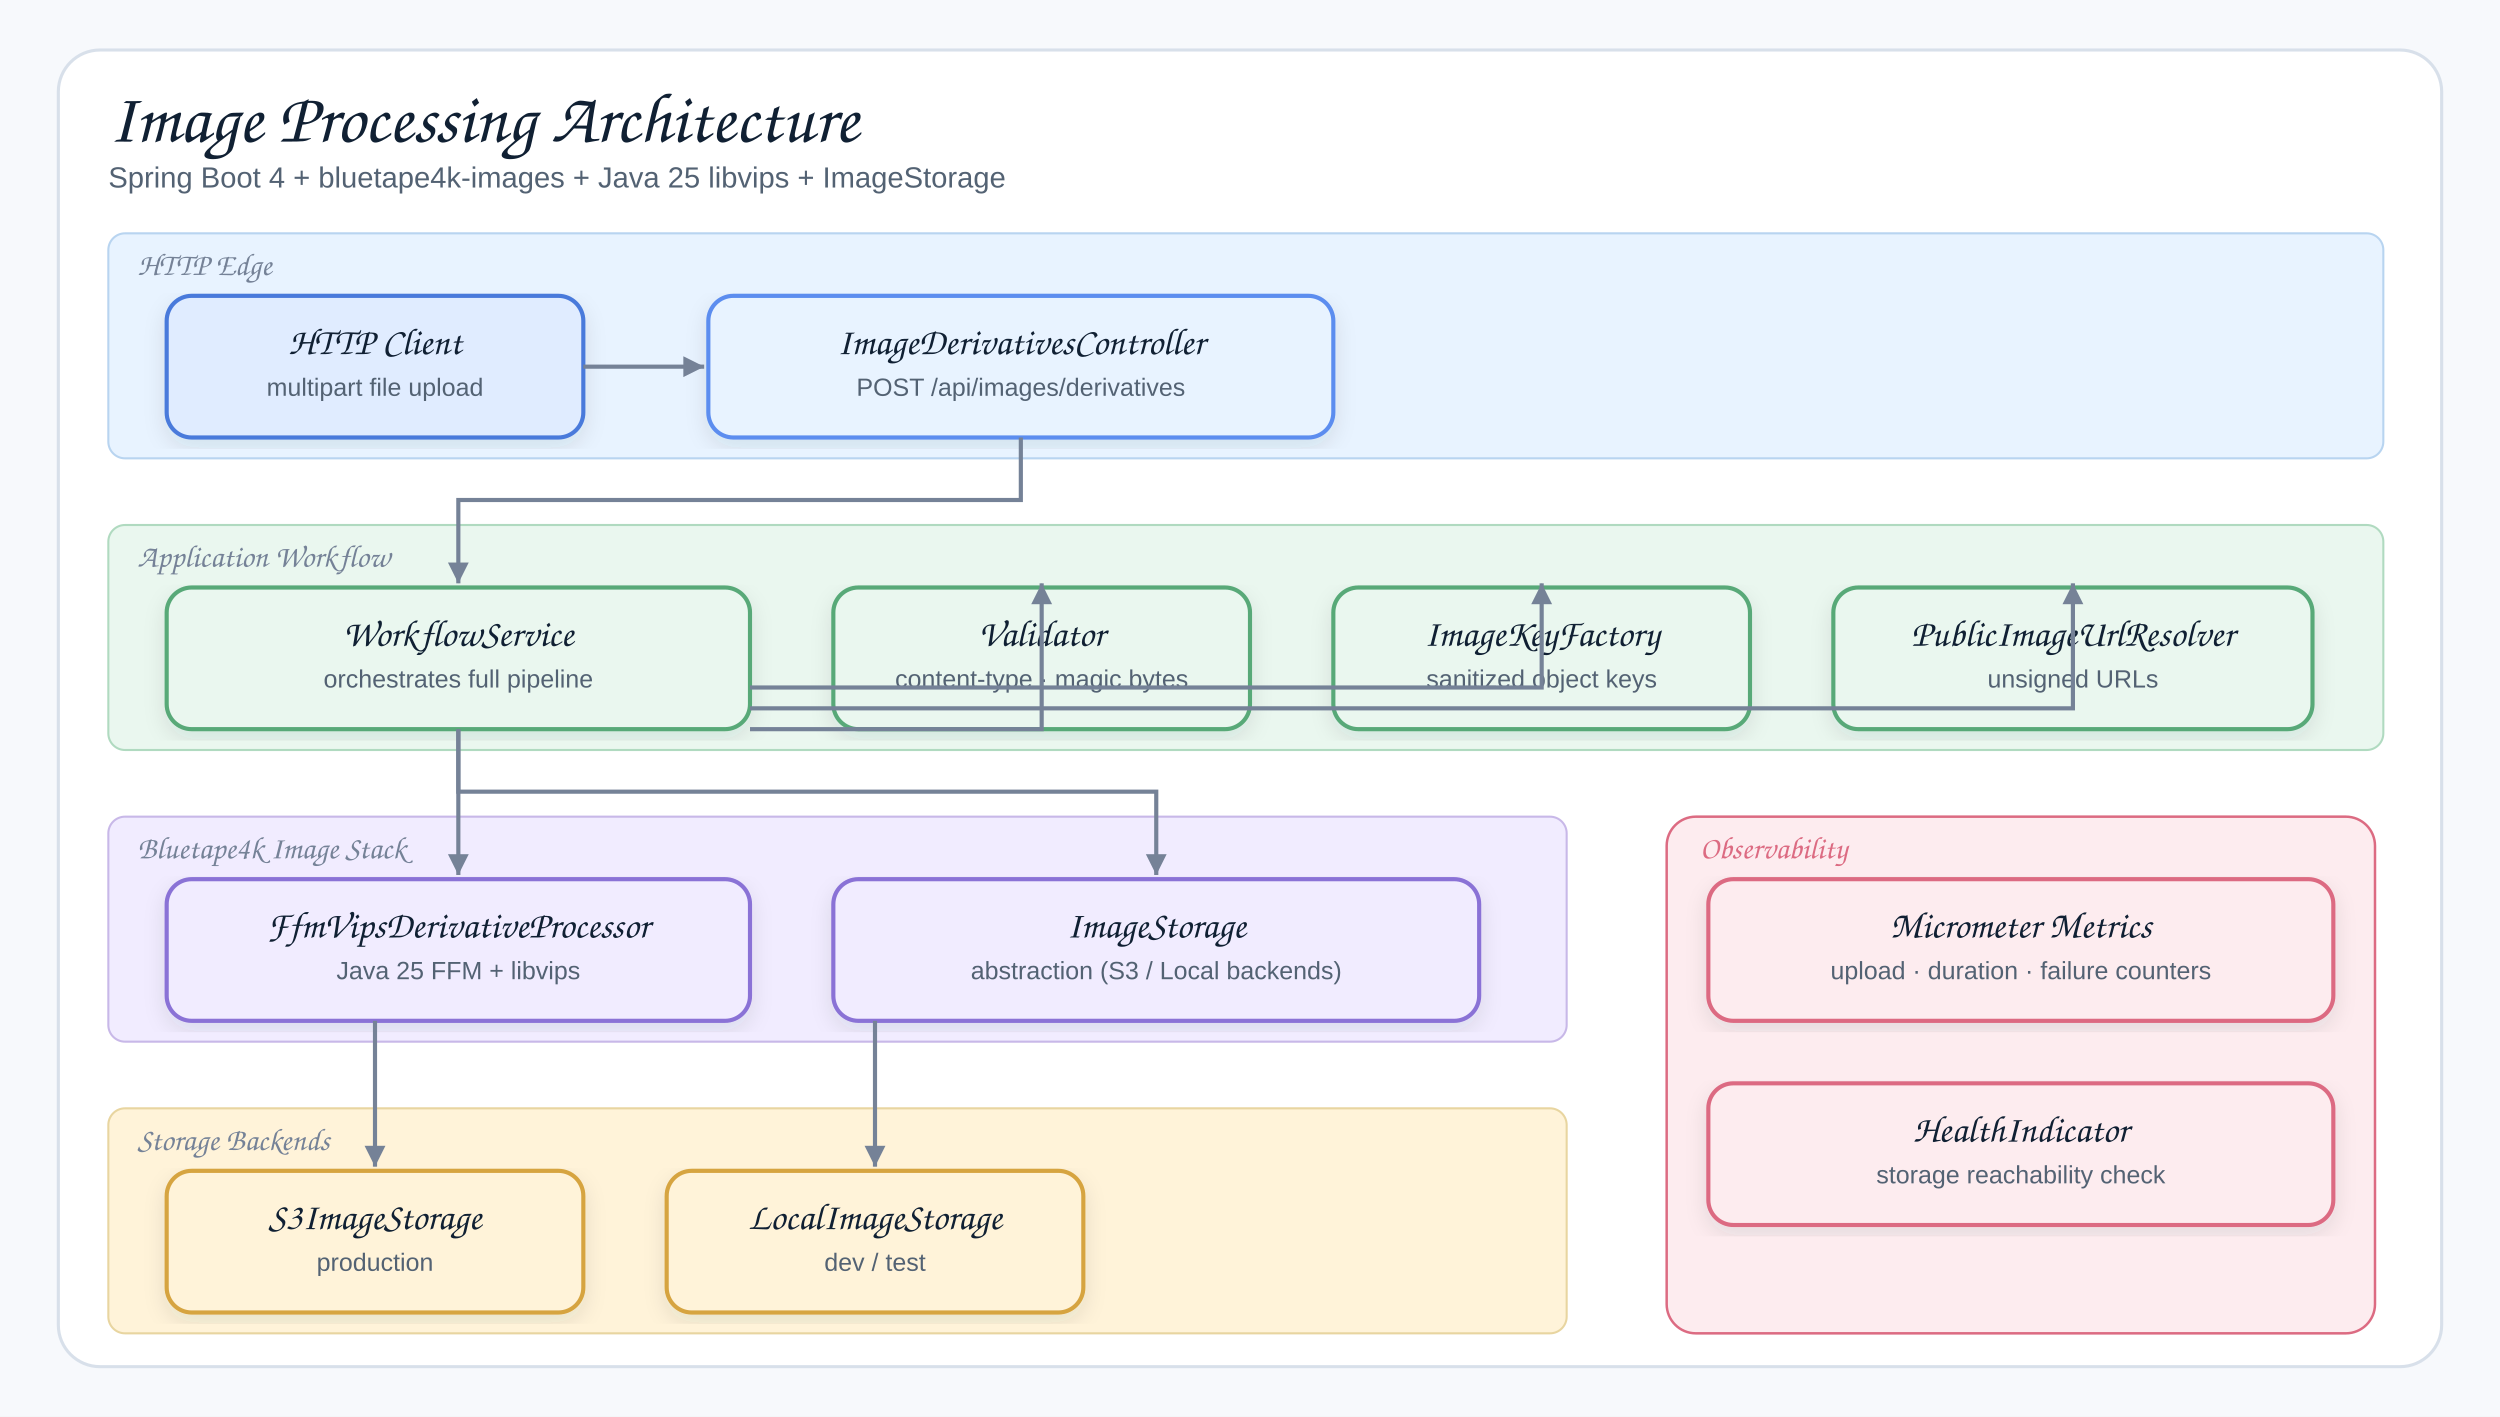
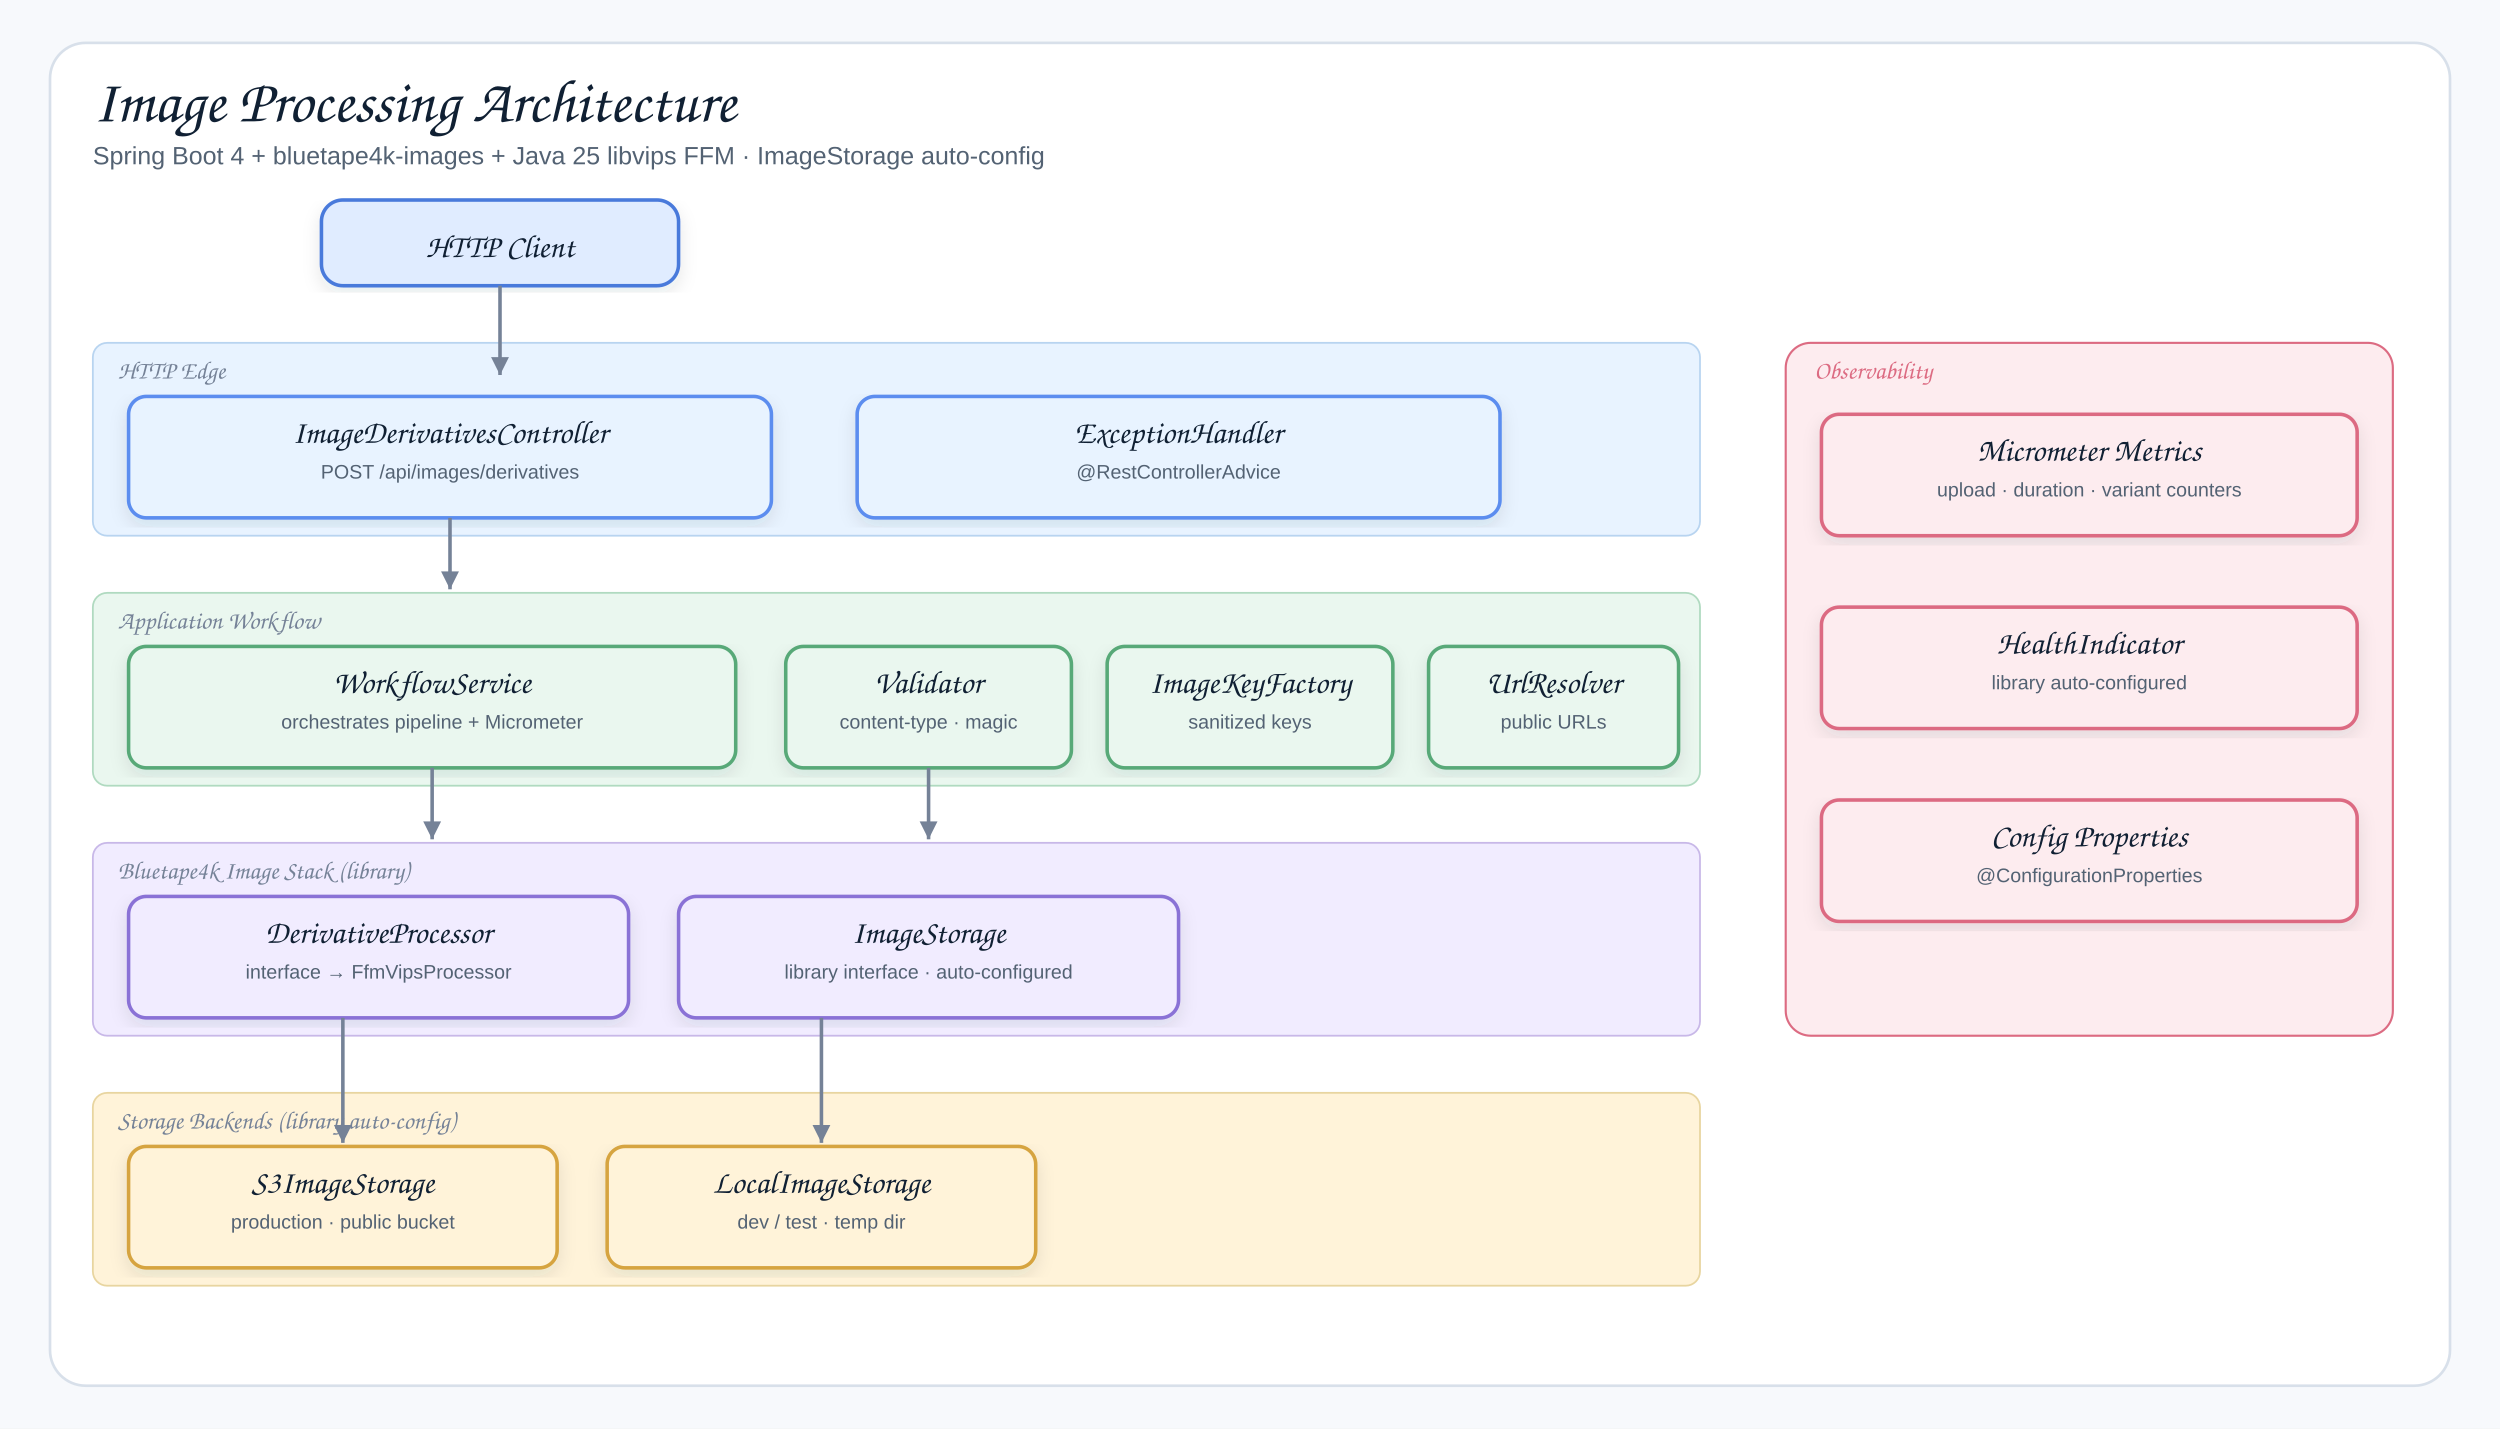
- <svg xmlns="http://www.w3.org/2000/svg" width="1200" height="680" viewBox="0 0 1200 680" role="img" aria-label="Image Processing Architecture">
+ <svg xmlns="http://www.w3.org/2000/svg" width="1400" height="800" viewBox="0 0 1400 800" role="img" aria-label="Image Processing Architecture">
  <defs>
    <filter id="shadow" x="-8%" y="-8%" width="116%" height="116%">
      <feDropShadow dx="0" dy="4" stdDeviation="5" flood-color="#1f2937" flood-opacity="0.10" />
    </filter>
    <marker id="arrow" markerWidth="14" markerHeight="14" refX="12" refY="7" orient="auto" markerUnits="userSpaceOnUse">
      <path d="M2,2 L12,7 L2,12 Z" fill="#758297" />
    </marker>
    <style>
    .canvas{fill:#f7f9fc}.frame{fill:#fff;stroke:#d8e0ea;stroke-width:1.5}
    .title{font-family:"Architects Daughter","Comic Sans MS",cursive;font-size:34px;fill:#102033}
    .subtitle{font-family:"Comic Sans MS","Comic Neue",Arial,sans-serif;font-size:14px;fill:#536273}
    .label{font-family:"Architects Daughter","Comic Sans MS",cursive;font-size:18px;fill:#102033}
-     .mono{font-family:"Comic Sans MS","Comic Neue",Arial,sans-serif;font-size:12px;fill:#536273}
-     .bandlabel{font-family:"Architects Daughter","Comic Sans MS",cursive;font-size:15px;fill:#758297}
+     .mono{font-family:"Comic Sans MS","Comic Neue",Arial,sans-serif;font-size:11px;fill:#536273}
+     .bandlabel{font-family:"Architects Daughter","Comic Sans MS",cursive;font-size:14px;fill:#758297}
    .card{stroke-width:2;filter:url(#shadow)}
    .line{stroke:#758297;stroke-width:2;fill:none;marker-end:url(#arrow)}
  </style>
  </defs>
-   <rect class="canvas" width="1200" height="680" />
-   <rect class="frame" x="28" y="24" width="1144" height="632" rx="20" />
+   <rect class="canvas" width="1400" height="800" />
+   <rect class="frame" x="28" y="24" width="1344" height="752" rx="20" />
  <text class="title" x="52" y="68">Image Processing Architecture</text>
-   <text class="subtitle" x="52" y="90">Spring Boot 4 + bluetape4k-images + Java 25 libvips + ImageStorage</text>
-   <rect x="52" y="112" width="1092" height="108" rx="8" fill="#E8F3FF" stroke="#B8D4F0" stroke-width="1" />
-   <text class="bandlabel" x="66" y="132">HTTP Edge</text>
-   <g transform="translate(80,142)">
-     <rect class="card" x="0" y="0" width="200" height="68" rx="12" fill="#E0ECFF" stroke="#4A7ADB" />
-     <text class="label" x="100" y="28" text-anchor="middle">HTTP Client</text>
-     <text class="mono" x="100" y="48" text-anchor="middle">multipart file upload</text>
+   <text class="subtitle" x="52" y="92">Spring Boot 4 + bluetape4k-images + Java 25 libvips FFM · ImageStorage auto-config</text>
+   <g transform="translate(180,112)">
+     <rect class="card" x="0" y="0" width="200" height="48" rx="12" fill="#E0ECFF" stroke="#4A7ADB" />
+     <text class="label" x="100" y="32" text-anchor="middle">HTTP Client</text>
  </g>
-   <g transform="translate(340,142)">
-     <rect class="card" x="0" y="0" width="300" height="68" rx="12" fill="#E8F3FF" stroke="#5B8DEF" />
-     <text class="label" x="150" y="28" text-anchor="middle">ImageDerivativesController</text>
-     <text class="mono" x="150" y="48" text-anchor="middle">POST /api/images/derivatives</text>
+   <rect x="52" y="192" width="900" height="108" rx="8" fill="#E8F3FF" stroke="#B8D4F0" stroke-width="1" />
+   <text class="bandlabel" x="66" y="212">HTTP Edge</text>
+   <g transform="translate(72,222)">
+     <rect class="card" x="0" y="0" width="360" height="68" rx="10" fill="#E8F3FF" stroke="#5B8DEF" />
+     <text class="label" x="180" y="26" text-anchor="middle">ImageDerivativesController</text>
+     <text class="mono" x="180" y="46" text-anchor="middle">POST /api/images/derivatives</text>
  </g>
-   <rect x="52" y="252" width="1092" height="108" rx="8" fill="#EAF7EF" stroke="#B0DAC0" stroke-width="1" />
-   <text class="bandlabel" x="66" y="272">Application Workflow</text>
-   <g transform="translate(80,282)">
-     <rect class="card" x="0" y="0" width="280" height="68" rx="12" fill="#EAF7EF" stroke="#58A978" />
-     <text class="label" x="140" y="28" text-anchor="middle">WorkflowService</text>
-     <text class="mono" x="140" y="48" text-anchor="middle">orchestrates full pipeline</text>
+   <g transform="translate(480,222)">
+     <rect class="card" x="0" y="0" width="360" height="68" rx="10" fill="#E8F3FF" stroke="#5B8DEF" />
+     <text class="label" x="180" y="26" text-anchor="middle">ExceptionHandler</text>
+     <text class="mono" x="180" y="46" text-anchor="middle">@RestControllerAdvice</text>
  </g>
-   <g transform="translate(400,282)">
-     <rect class="card" x="0" y="0" width="200" height="68" rx="12" fill="#EAF7EF" stroke="#58A978" />
-     <text class="label" x="100" y="28" text-anchor="middle">Validator</text>
-     <text class="mono" x="100" y="48" text-anchor="middle">content-type · magic bytes</text>
+   <rect x="52" y="332" width="900" height="108" rx="8" fill="#EAF7EF" stroke="#B0DAC0" stroke-width="1" />
+   <text class="bandlabel" x="66" y="352">Application Workflow</text>
+   <g transform="translate(72,362)">
+     <rect class="card" x="0" y="0" width="340" height="68" rx="10" fill="#EAF7EF" stroke="#58A978" />
+     <text class="label" x="170" y="26" text-anchor="middle">WorkflowService</text>
+     <text class="mono" x="170" y="46" text-anchor="middle">orchestrates pipeline + Micrometer</text>
  </g>
-   <g transform="translate(640,282)">
-     <rect class="card" x="0" y="0" width="200" height="68" rx="12" fill="#EAF7EF" stroke="#58A978" />
-     <text class="label" x="100" y="28" text-anchor="middle">ImageKeyFactory</text>
-     <text class="mono" x="100" y="48" text-anchor="middle">sanitized object keys</text>
+   <g transform="translate(440,362)">
+     <rect class="card" x="0" y="0" width="160" height="68" rx="10" fill="#EAF7EF" stroke="#58A978" />
+     <text class="label" x="80" y="26" text-anchor="middle">Validator</text>
+     <text class="mono" x="80" y="46" text-anchor="middle">content-type · magic</text>
  </g>
-   <g transform="translate(880,282)">
-     <rect class="card" x="0" y="0" width="230" height="68" rx="12" fill="#EAF7EF" stroke="#58A978" />
-     <text class="label" x="115" y="28" text-anchor="middle">PublicImageUrlResolver</text>
-     <text class="mono" x="115" y="48" text-anchor="middle">unsigned URLs</text>
+   <g transform="translate(620,362)">
+     <rect class="card" x="0" y="0" width="160" height="68" rx="10" fill="#EAF7EF" stroke="#58A978" />
+     <text class="label" x="80" y="26" text-anchor="middle">ImageKeyFactory</text>
+     <text class="mono" x="80" y="46" text-anchor="middle">sanitized keys</text>
  </g>
-   <rect x="52" y="392" width="700" height="108" rx="8" fill="#F1ECFF" stroke="#C8B8E8" stroke-width="1" />
-   <text class="bandlabel" x="66" y="412">Bluetape4k Image Stack</text>
-   <g transform="translate(80,422)">
-     <rect class="card" x="0" y="0" width="280" height="68" rx="12" fill="#F1ECFF" stroke="#8A72D6" />
-     <text class="label" x="140" y="28" text-anchor="middle">FfmVipsDerivativeProcessor</text>
-     <text class="mono" x="140" y="48" text-anchor="middle">Java 25 FFM + libvips</text>
+   <g transform="translate(800,362)">
+     <rect class="card" x="0" y="0" width="140" height="68" rx="10" fill="#EAF7EF" stroke="#58A978" />
+     <text class="label" x="70" y="26" text-anchor="middle">UrlResolver</text>
+     <text class="mono" x="70" y="46" text-anchor="middle">public URLs</text>
  </g>
-   <g transform="translate(400,422)">
-     <rect class="card" x="0" y="0" width="310" height="68" rx="12" fill="#F1ECFF" stroke="#8A72D6" />
-     <text class="label" x="155" y="28" text-anchor="middle">ImageStorage</text>
-     <text class="mono" x="155" y="48" text-anchor="middle">abstraction (S3 / Local backends)</text>
+   <rect x="52" y="472" width="900" height="108" rx="8" fill="#F1ECFF" stroke="#C8B8E8" stroke-width="1" />
+   <text class="bandlabel" x="66" y="492">Bluetape4k Image Stack (library)</text>
+   <g transform="translate(72,502)">
+     <rect class="card" x="0" y="0" width="280" height="68" rx="10" fill="#F1ECFF" stroke="#8A72D6" />
+     <text class="label" x="140" y="26" text-anchor="middle">DerivativeProcessor</text>
+     <text class="mono" x="140" y="46" text-anchor="middle">interface → FfmVipsProcessor</text>
  </g>
-   <rect x="52" y="532" width="700" height="108" rx="8" fill="#FFF3D9" stroke="#E8D5A0" stroke-width="1" />
-   <text class="bandlabel" x="66" y="552">Storage Backends</text>
-   <g transform="translate(80,562)">
-     <rect class="card" x="0" y="0" width="200" height="68" rx="12" fill="#FFF3D9" stroke="#D6A441" />
-     <text class="label" x="100" y="28" text-anchor="middle">S3ImageStorage</text>
-     <text class="mono" x="100" y="48" text-anchor="middle">production</text>
+   <g transform="translate(380,502)">
+     <rect class="card" x="0" y="0" width="280" height="68" rx="10" fill="#F1ECFF" stroke="#8A72D6" />
+     <text class="label" x="140" y="26" text-anchor="middle">ImageStorage</text>
+     <text class="mono" x="140" y="46" text-anchor="middle">library interface · auto-configured</text>
  </g>
-   <g transform="translate(320,562)">
-     <rect class="card" x="0" y="0" width="200" height="68" rx="12" fill="#FFF3D9" stroke="#D6A441" />
-     <text class="label" x="100" y="28" text-anchor="middle">LocalImageStorage</text>
-     <text class="mono" x="100" y="48" text-anchor="middle">dev / test</text>
+   <rect x="52" y="612" width="900" height="108" rx="8" fill="#FFF3D9" stroke="#E8D5A0" stroke-width="1" />
+   <text class="bandlabel" x="66" y="632">Storage Backends (library auto-config)</text>
+   <g transform="translate(72,642)">
+     <rect class="card" x="0" y="0" width="240" height="68" rx="10" fill="#FFF3D9" stroke="#D6A441" />
+     <text class="label" x="120" y="26" text-anchor="middle">S3ImageStorage</text>
+     <text class="mono" x="120" y="46" text-anchor="middle">production · public bucket</text>
  </g>
-   <rect x="800" y="392" width="340" height="248" rx="14" fill="#FDECEF" stroke="#DC6B82" stroke-width="1.2" />
-   <text class="bandlabel" x="816" y="412" style="fill:#DC6B82">Observability</text>
-   <g transform="translate(820,422)">
-     <rect class="card" x="0" y="0" width="300" height="68" rx="12" fill="#FDECEF" stroke="#DC6B82" />
-     <text class="label" x="150" y="28" text-anchor="middle">Micrometer Metrics</text>
-     <text class="mono" x="150" y="48" text-anchor="middle">upload · duration · failure counters</text>
+   <g transform="translate(340,642)">
+     <rect class="card" x="0" y="0" width="240" height="68" rx="10" fill="#FFF3D9" stroke="#D6A441" />
+     <text class="label" x="120" y="26" text-anchor="middle">LocalImageStorage</text>
+     <text class="mono" x="120" y="46" text-anchor="middle">dev / test · temp dir</text>
  </g>
-   <g transform="translate(820,520)">
-     <rect class="card" x="0" y="0" width="300" height="68" rx="12" fill="#FDECEF" stroke="#DC6B82" />
-     <text class="label" x="150" y="28" text-anchor="middle">HealthIndicator</text>
-     <text class="mono" x="150" y="48" text-anchor="middle">storage reachability check</text>
+   <rect x="1000" y="192" width="340" height="388" rx="14" fill="#FDECEF" stroke="#DC6B82" stroke-width="1.2" />
+   <text class="bandlabel" x="1016" y="212" style="fill:#DC6B82">Observability</text>
+   <g transform="translate(1020,232)">
+     <rect class="card" x="0" y="0" width="300" height="68" rx="10" fill="#FDECEF" stroke="#DC6B82" />
+     <text class="label" x="150" y="26" text-anchor="middle">Micrometer Metrics</text>
+     <text class="mono" x="150" y="46" text-anchor="middle">upload · duration · variant counters</text>
  </g>
-   <path class="line" d="M280,176 L338,176" />
-   <path class="line" d="M490,210 L490,240 L220,240 L220,280" />
-   <path class="line" d="M360,350 L500,350 L500,350 L500,280" />
-   <path class="line" d="M360,330 L660,330 L740,330 L740,280" />
-   <path class="line" d="M360,340 L860,340 L995,340 L995,280" />
-   <path class="line" d="M220,350 L220,420" />
-   <path class="line" d="M220,350 L220,380 L555,380 L555,420" />
-   <path class="line" d="M180,490 L180,560" />
-   <path class="line" d="M420,490 L420,560" />
+   <g transform="translate(1020,340)">
+     <rect class="card" x="0" y="0" width="300" height="68" rx="10" fill="#FDECEF" stroke="#DC6B82" />
+     <text class="label" x="150" y="26" text-anchor="middle">HealthIndicator</text>
+     <text class="mono" x="150" y="46" text-anchor="middle">library auto-configured</text>
+   </g>
+   <g transform="translate(1020,448)">
+     <rect class="card" x="0" y="0" width="300" height="68" rx="10" fill="#FDECEF" stroke="#DC6B82" />
+     <text class="label" x="150" y="26" text-anchor="middle">Config Properties</text>
+     <text class="mono" x="150" y="46" text-anchor="middle">@ConfigurationProperties</text>
+   </g>
+   <path class="line" d="M280,160 L280,210" />
+   <path class="line" d="M252,290 L252,330" />
+   <path class="line" d="M242,430 L242,470" />
+   <path class="line" d="M520,430 L520,470" />
+   <path class="line" d="M192,570 L192,640" />
+   <path class="line" d="M460,570 L460,640" />
</svg>
